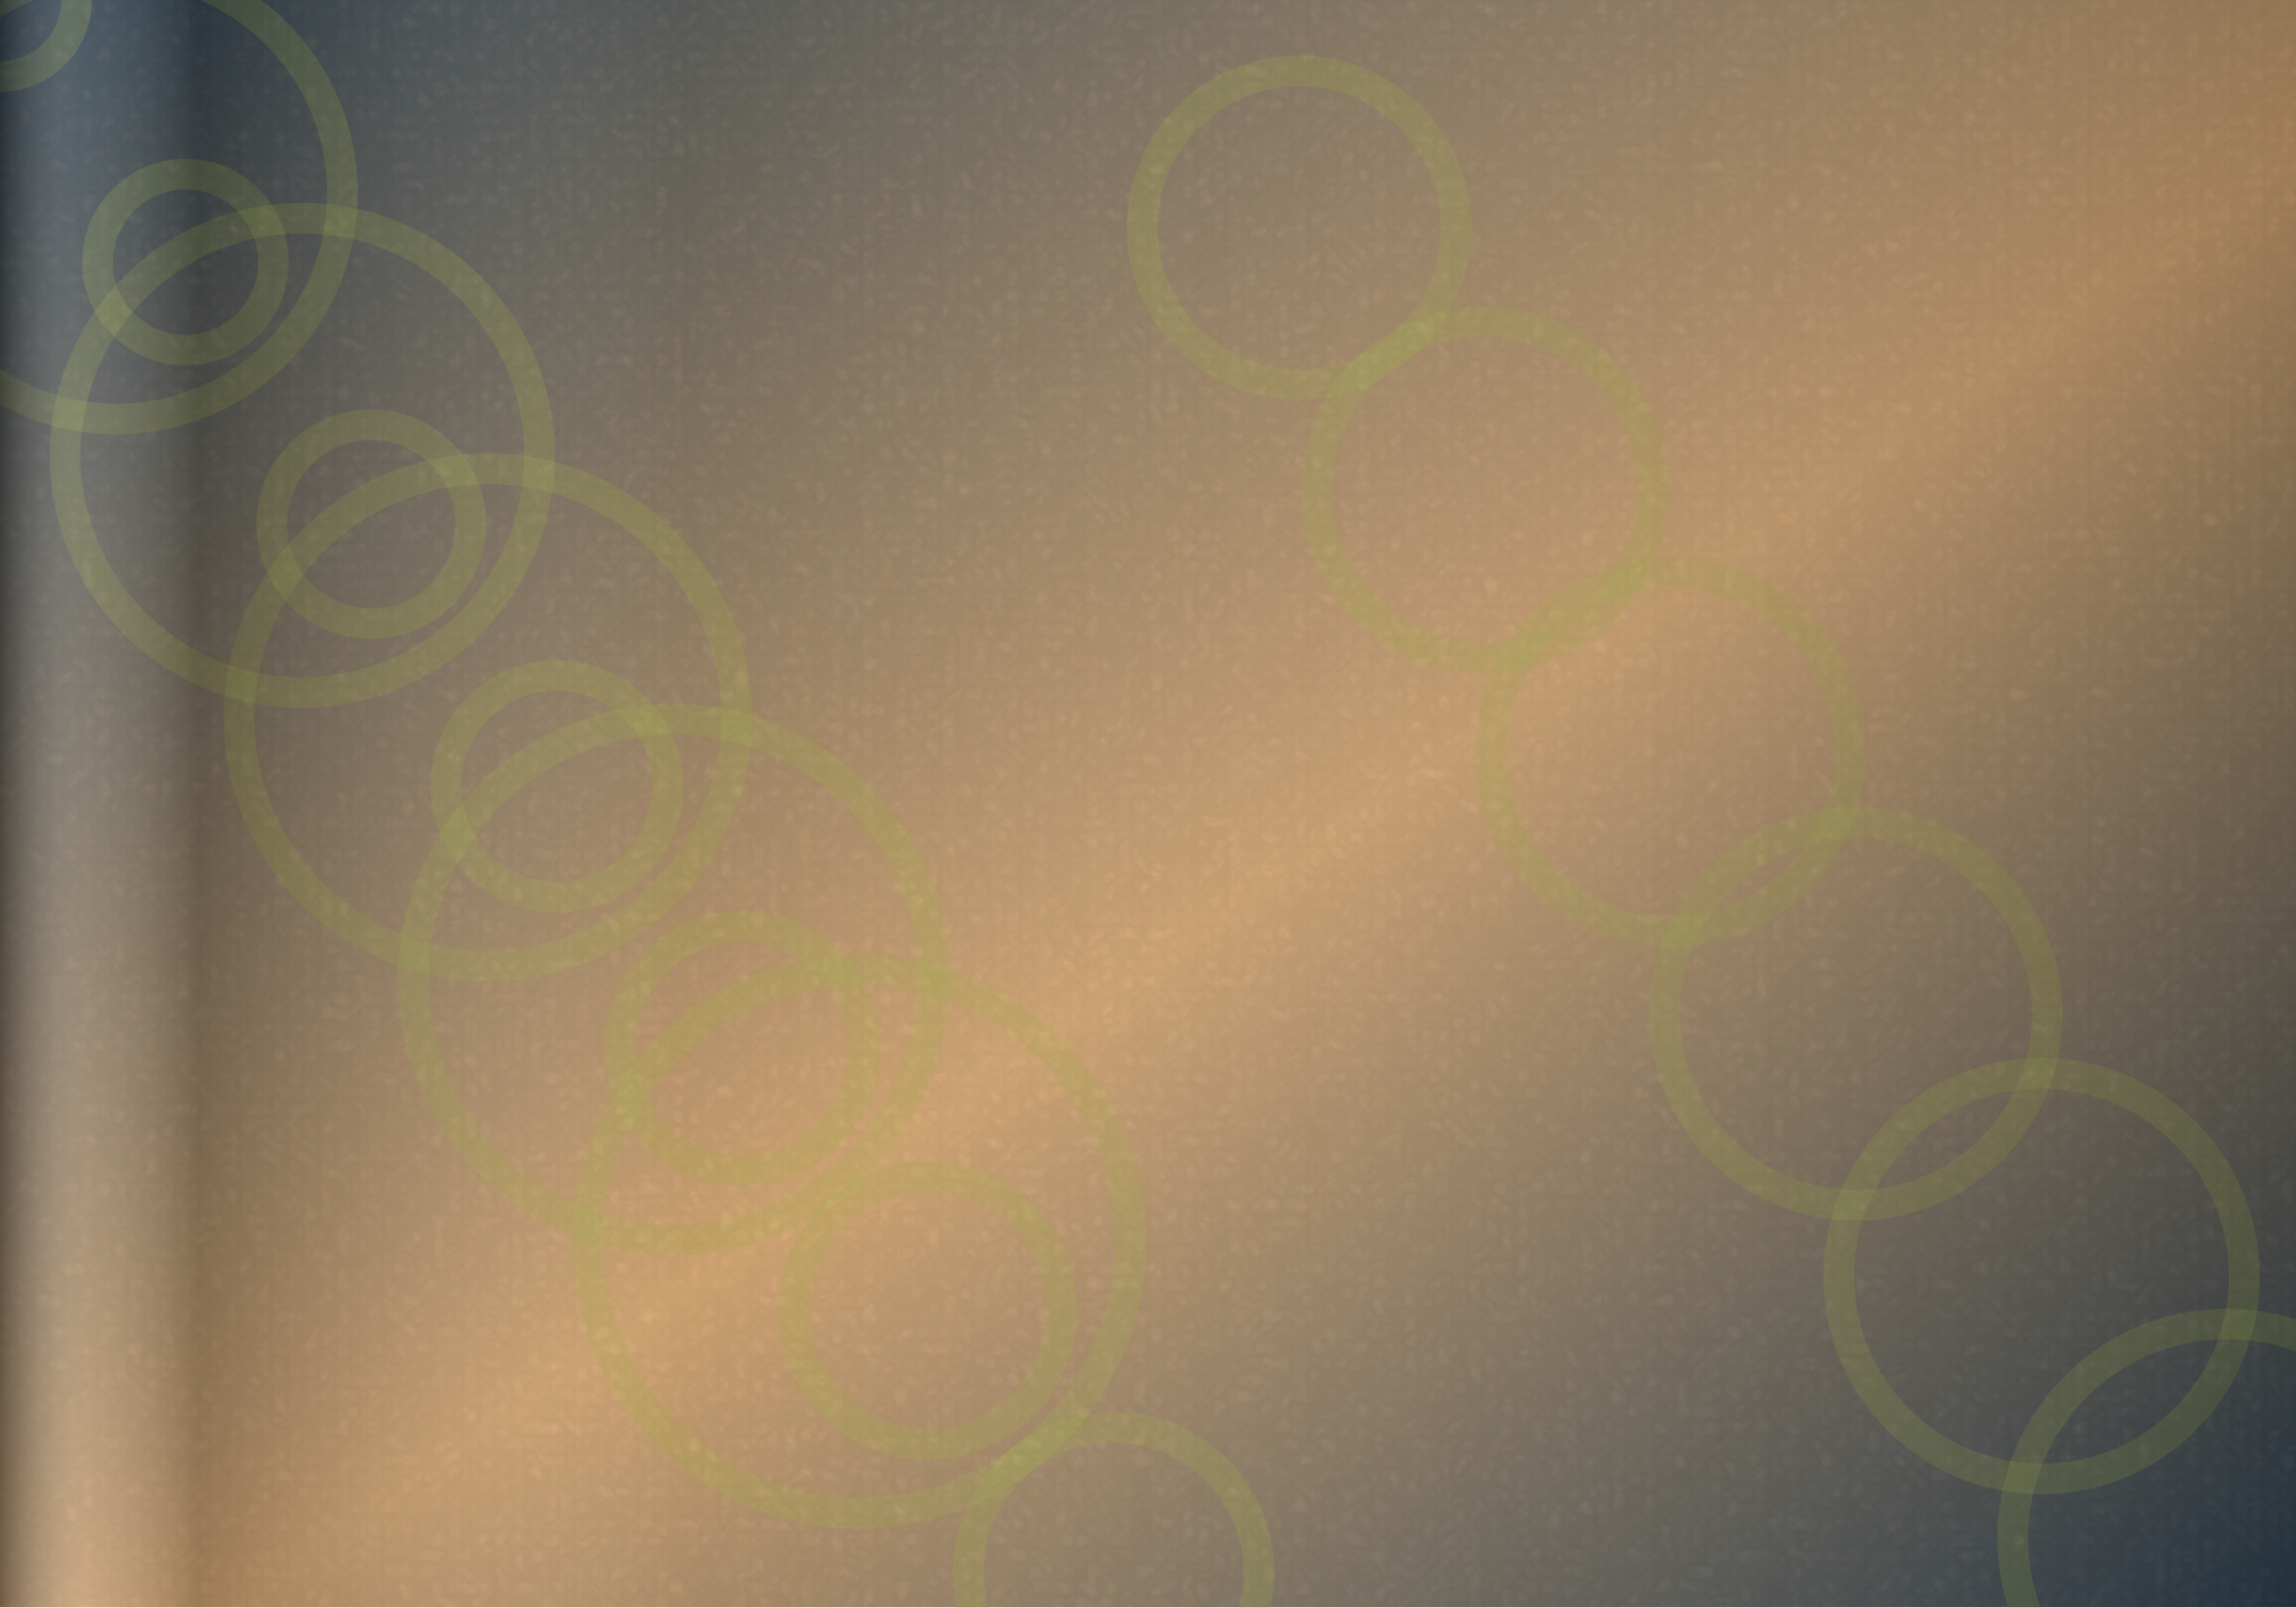
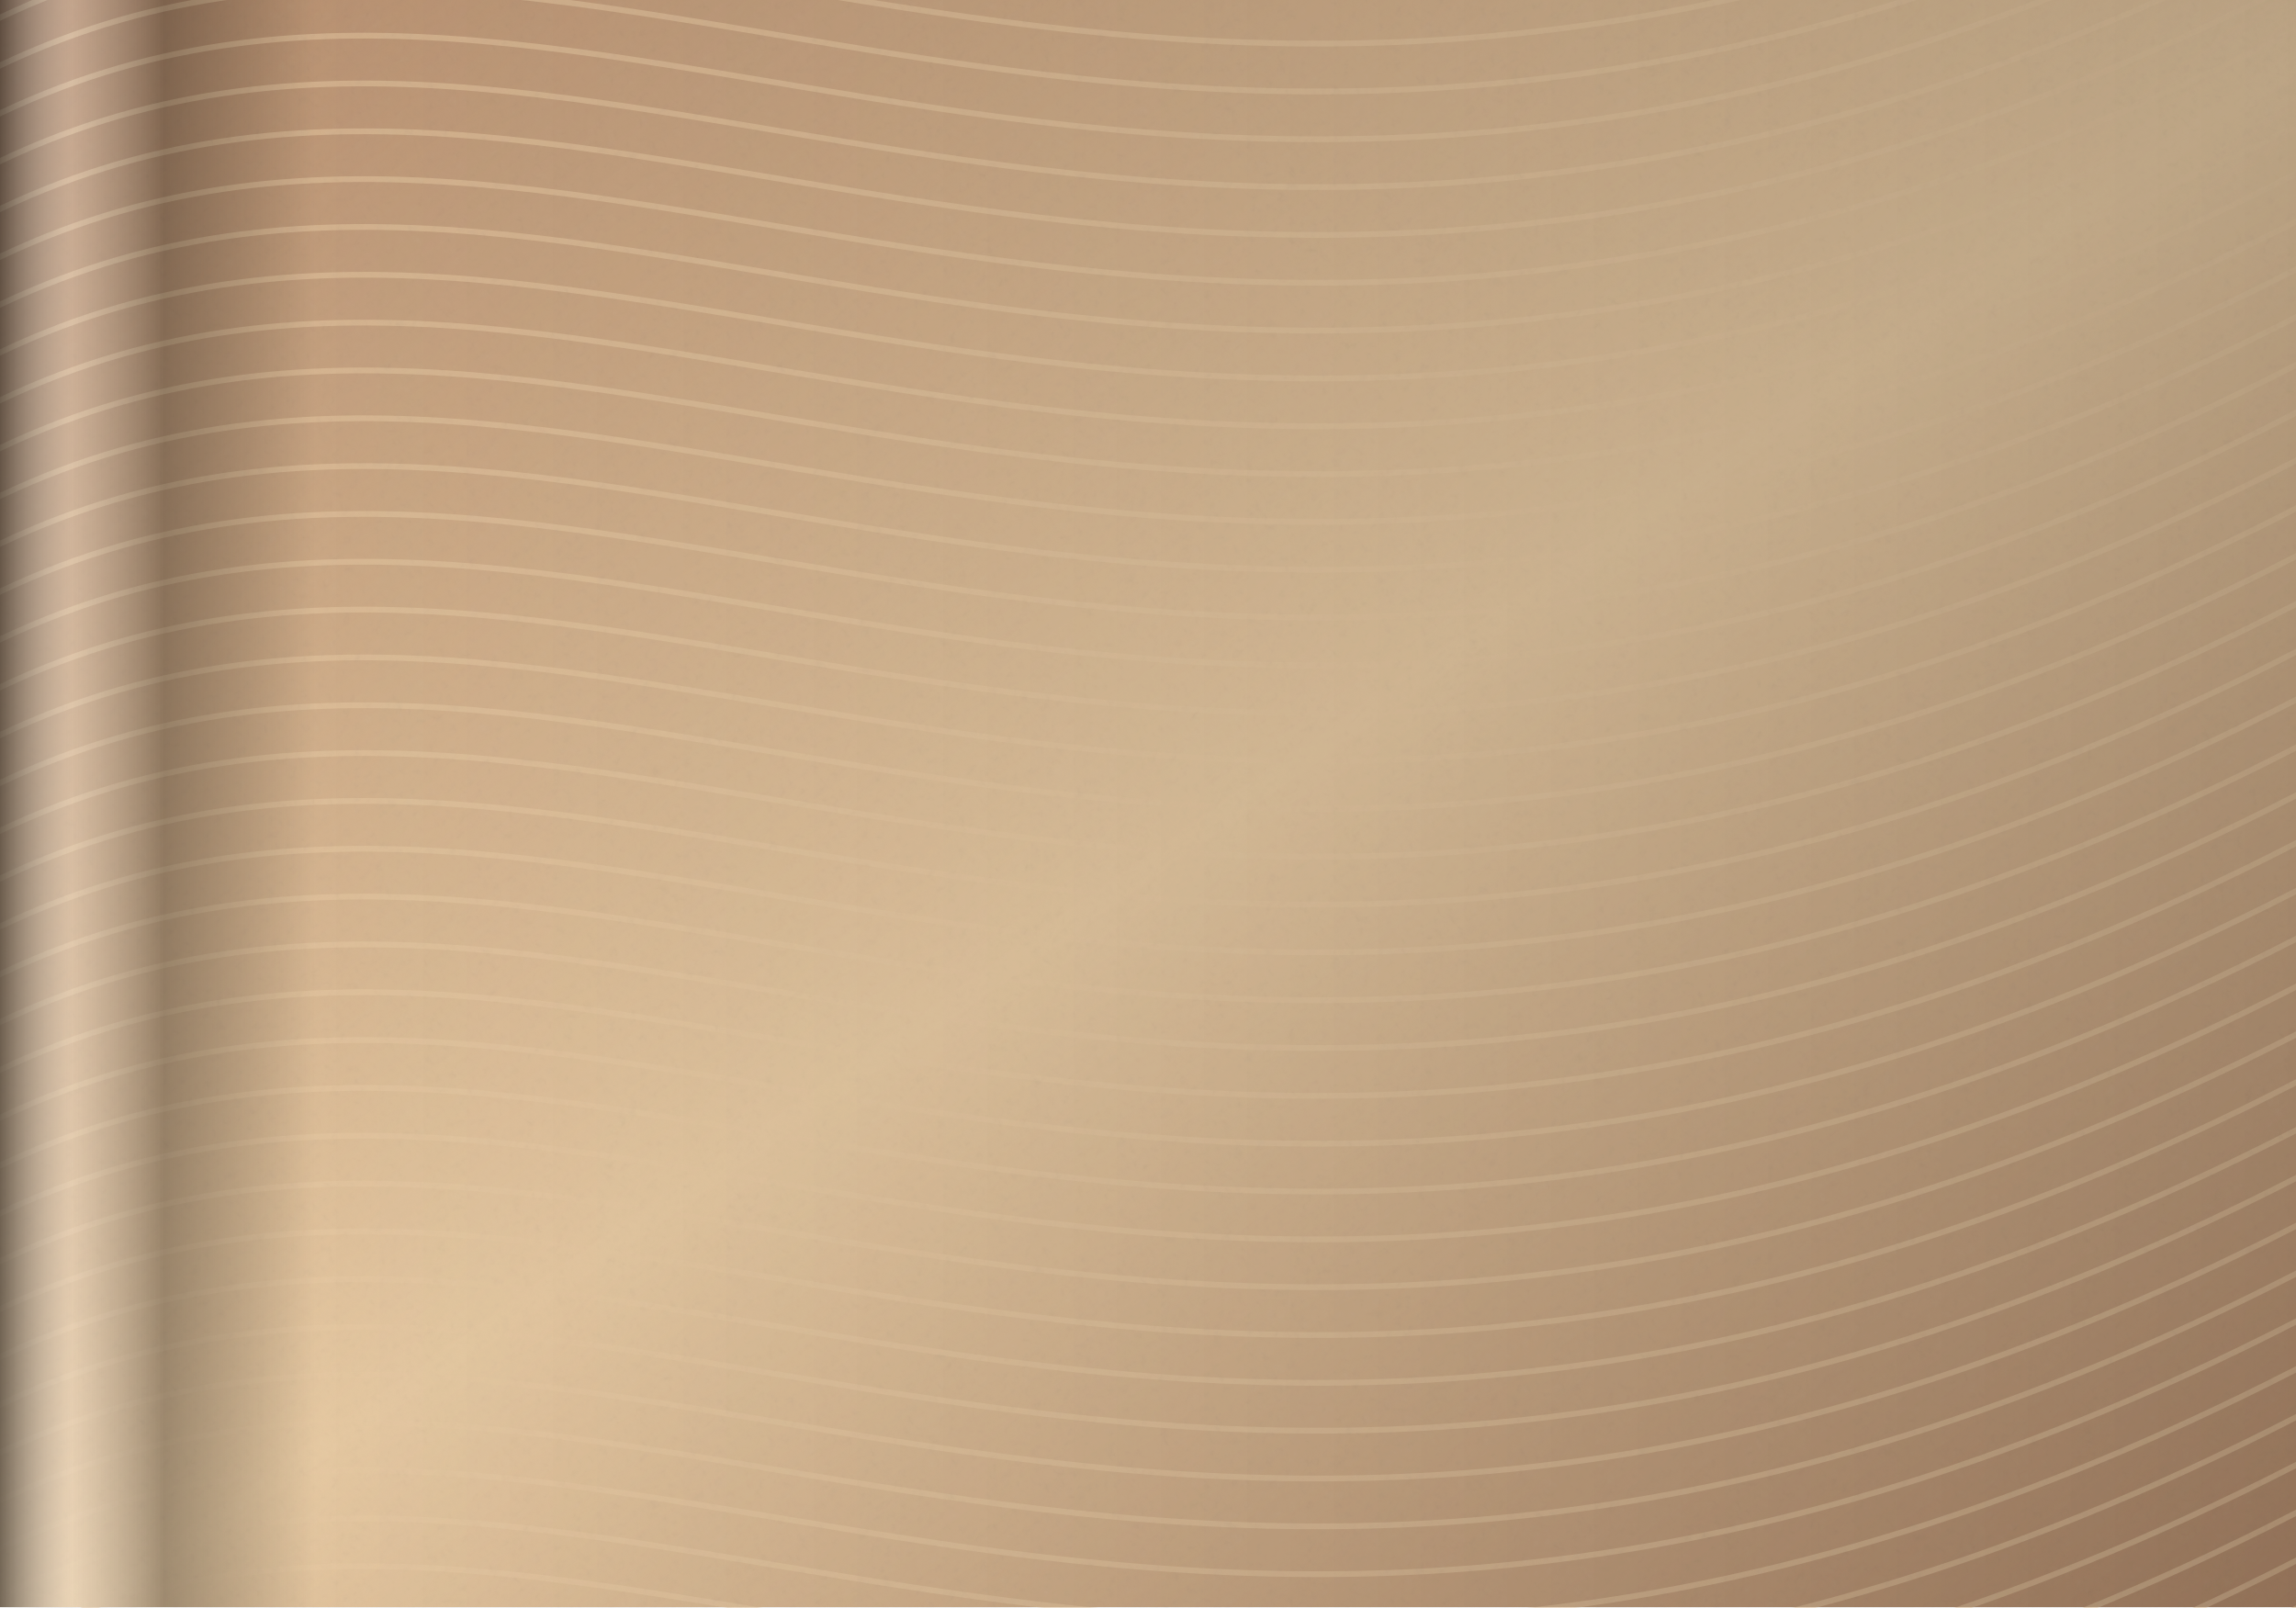
<svg xmlns="http://www.w3.org/2000/svg" width="1200" height="840" viewBox="0 0 1200 840">
  <defs>
-     <linearGradient id="base" x2="1" y2="1">
-       <stop stop-color="#283c4c" />
-       <stop offset=".55" stop-color="#e1ad73" />
-       <stop offset="1" stop-color="#283c4c" />
+     <linearGradient id="base" x2="100%" y2="100%">
+       <stop stop-color="#b08869" />
+       <stop offset=".52" stop-color="#e5c8a1" />
+       <stop offset="1" stop-color="#b08869" />
    </linearGradient>
-     <linearGradient id="light">
-       <stop stop-color="#000" stop-opacity=".5" />
-       <stop offset=".04" stop-color="#fff" stop-opacity=".13" />
-       <stop offset=".09" stop-color="#000" stop-opacity=".22" />
-       <stop offset=".3" stop-color="#fff" stop-opacity="0" />
-       <stop offset="1" stop-color="#000" stop-opacity=".22" />
+     <linearGradient id="spine">
+       <stop stop-color="#000" stop-opacity=".6" />
+       <stop offset=".035" stop-color="#fff" stop-opacity=".22" />
+       <stop offset=".075" stop-color="#000" stop-opacity=".3" />
+       <stop offset=".14" stop-color="#000" stop-opacity="0" />
+       <stop offset="1" stop-color="#000" stop-opacity=".18" />
    </linearGradient>
    <filter id="grain">
-       <feTurbulence baseFrequency="0.12" numOctaves="3" seed="127" stitchTiles="stitch" />
+       <feTurbulence baseFrequency="0.18" numOctaves="2" seed="127" stitchTiles="stitch" />
      <feColorMatrix type="saturate" values="0" />
-       <feBlend in="SourceGraphic" mode="soft-light" />
    </filter>
  </defs>
-   <rect width="1200" height="840" fill="url(#base)" />
-   <g style="filter:hue-rotate(44.333deg)">
-     <circle cx="0" cy="0" r="40" fill="none" stroke="#e1ad73" stroke-width="16" opacity=".22" />
-     <circle cx="97" cy="137" r="46" fill="none" stroke="#e1ad73" stroke-width="16" opacity=".22" />
-     <circle cx="194" cy="274" r="52" fill="none" stroke="#e1ad73" stroke-width="16" opacity=".22" />
-     <circle cx="291" cy="411" r="58" fill="none" stroke="#e1ad73" stroke-width="16" opacity=".22" />
-     <circle cx="388" cy="548" r="64" fill="none" stroke="#e1ad73" stroke-width="16" opacity=".22" />
-     <circle cx="485" cy="685" r="70" fill="none" stroke="#e1ad73" stroke-width="16" opacity=".22" />
-     <circle cx="582" cy="822" r="76" fill="none" stroke="#e1ad73" stroke-width="16" opacity=".22" />
-     <circle cx="679" cy="119" r="82" fill="none" stroke="#e1ad73" stroke-width="16" opacity=".22" />
-     <circle cx="776" cy="256" r="88" fill="none" stroke="#e1ad73" stroke-width="16" opacity=".22" />
-     <circle cx="873" cy="393" r="94" fill="none" stroke="#e1ad73" stroke-width="16" opacity=".22" />
-     <circle cx="970" cy="530" r="100" fill="none" stroke="#e1ad73" stroke-width="16" opacity=".22" />
-     <circle cx="1067" cy="667" r="106" fill="none" stroke="#e1ad73" stroke-width="16" opacity=".22" />
-     <circle cx="1164" cy="804" r="112" fill="none" stroke="#e1ad73" stroke-width="16" opacity=".22" />
-     <circle cx="61" cy="101" r="118" fill="none" stroke="#e1ad73" stroke-width="16" opacity=".22" />
-     <circle cx="158" cy="238" r="124" fill="none" stroke="#e1ad73" stroke-width="16" opacity=".22" />
-     <circle cx="255" cy="375" r="130" fill="none" stroke="#e1ad73" stroke-width="16" opacity=".22" />
-     <circle cx="352" cy="512" r="136" fill="none" stroke="#e1ad73" stroke-width="16" opacity=".22" />
-     <circle cx="449" cy="649" r="142" fill="none" stroke="#e1ad73" stroke-width="16" opacity=".22" />
-   </g>
-   <rect width="1200" height="840" fill="#283c4c" opacity=".13" filter="url(#grain)" />
-   <rect width="1200" height="840" fill="url(#light)" />
+   <rect x="0" y="0" width="1200" height="840" fill="url(#base)" opacity="1" />
+   <path d="M-30 -250C300 -440 600 -60 1230 -400" fill="none" stroke="#e5c8a1" stroke-width="3" opacity="0.5" />
+   <path d="M-30 -225C300 -415 600 -35 1230 -375" fill="none" stroke="#e5c8a1" stroke-width="3" opacity="0.5" />
+   <path d="M-30 -200C300 -390 600 -10 1230 -350" fill="none" stroke="#e5c8a1" stroke-width="3" opacity="0.5" />
+   <path d="M-30 -175C300 -365 600 15 1230 -325" fill="none" stroke="#e5c8a1" stroke-width="3" opacity="0.5" />
+   <path d="M-30 -150C300 -340 600 40 1230 -300" fill="none" stroke="#e5c8a1" stroke-width="3" opacity="0.5" />
+   <path d="M-30 -125C300 -315 600 65 1230 -275" fill="none" stroke="#e5c8a1" stroke-width="3" opacity="0.5" />
+   <path d="M-30 -100C300 -290 600 90 1230 -250" fill="none" stroke="#e5c8a1" stroke-width="3" opacity="0.5" />
+   <path d="M-30 -75C300 -265 600 115 1230 -225" fill="none" stroke="#e5c8a1" stroke-width="3" opacity="0.5" />
+   <path d="M-30 -50C300 -240 600 140 1230 -200" fill="none" stroke="#e5c8a1" stroke-width="3" opacity="0.5" />
+   <path d="M-30 -25C300 -215 600 165 1230 -175" fill="none" stroke="#e5c8a1" stroke-width="3" opacity="0.5" />
+   <path d="M-30 0C300 -190 600 190 1230 -150" fill="none" stroke="#e5c8a1" stroke-width="3" opacity="0.5" />
+   <path d="M-30 25C300 -165 600 215 1230 -125" fill="none" stroke="#e5c8a1" stroke-width="3" opacity="0.5" />
+   <path d="M-30 50C300 -140 600 240 1230 -100" fill="none" stroke="#e5c8a1" stroke-width="3" opacity="0.5" />
+   <path d="M-30 75C300 -115 600 265 1230 -75" fill="none" stroke="#e5c8a1" stroke-width="3" opacity="0.5" />
+   <path d="M-30 100C300 -90 600 290 1230 -50" fill="none" stroke="#e5c8a1" stroke-width="3" opacity="0.5" />
+   <path d="M-30 125C300 -65 600 315 1230 -25" fill="none" stroke="#e5c8a1" stroke-width="3" opacity="0.5" />
+   <path d="M-30 150C300 -40 600 340 1230 0" fill="none" stroke="#e5c8a1" stroke-width="3" opacity="0.5" />
+   <path d="M-30 175C300 -15 600 365 1230 25" fill="none" stroke="#e5c8a1" stroke-width="3" opacity="0.5" />
+   <path d="M-30 200C300 10 600 390 1230 50" fill="none" stroke="#e5c8a1" stroke-width="3" opacity="0.5" />
+   <path d="M-30 225C300 35 600 415 1230 75" fill="none" stroke="#e5c8a1" stroke-width="3" opacity="0.5" />
+   <path d="M-30 250C300 60 600 440 1230 100" fill="none" stroke="#e5c8a1" stroke-width="3" opacity="0.5" />
+   <path d="M-30 275C300 85 600 465 1230 125" fill="none" stroke="#e5c8a1" stroke-width="3" opacity="0.5" />
+   <path d="M-30 300C300 110 600 490 1230 150" fill="none" stroke="#e5c8a1" stroke-width="3" opacity="0.5" />
+   <path d="M-30 325C300 135 600 515 1230 175" fill="none" stroke="#e5c8a1" stroke-width="3" opacity="0.5" />
+   <path d="M-30 350C300 160 600 540 1230 200" fill="none" stroke="#e5c8a1" stroke-width="3" opacity="0.5" />
+   <path d="M-30 375C300 185 600 565 1230 225" fill="none" stroke="#e5c8a1" stroke-width="3" opacity="0.5" />
+   <path d="M-30 400C300 210 600 590 1230 250" fill="none" stroke="#e5c8a1" stroke-width="3" opacity="0.5" />
+   <path d="M-30 425C300 235 600 615 1230 275" fill="none" stroke="#e5c8a1" stroke-width="3" opacity="0.5" />
+   <path d="M-30 450C300 260 600 640 1230 300" fill="none" stroke="#e5c8a1" stroke-width="3" opacity="0.5" />
+   <path d="M-30 475C300 285 600 665 1230 325" fill="none" stroke="#e5c8a1" stroke-width="3" opacity="0.5" />
+   <path d="M-30 500C300 310 600 690 1230 350" fill="none" stroke="#e5c8a1" stroke-width="3" opacity="0.5" />
+   <path d="M-30 525C300 335 600 715 1230 375" fill="none" stroke="#e5c8a1" stroke-width="3" opacity="0.5" />
+   <path d="M-30 550C300 360 600 740 1230 400" fill="none" stroke="#e5c8a1" stroke-width="3" opacity="0.5" />
+   <path d="M-30 575C300 385 600 765 1230 425" fill="none" stroke="#e5c8a1" stroke-width="3" opacity="0.5" />
+   <path d="M-30 600C300 410 600 790 1230 450" fill="none" stroke="#e5c8a1" stroke-width="3" opacity="0.5" />
+   <path d="M-30 625C300 435 600 815 1230 475" fill="none" stroke="#e5c8a1" stroke-width="3" opacity="0.5" />
+   <path d="M-30 650C300 460 600 840 1230 500" fill="none" stroke="#e5c8a1" stroke-width="3" opacity="0.5" />
+   <path d="M-30 675C300 485 600 865 1230 525" fill="none" stroke="#e5c8a1" stroke-width="3" opacity="0.5" />
+   <path d="M-30 700C300 510 600 890 1230 550" fill="none" stroke="#e5c8a1" stroke-width="3" opacity="0.5" />
+   <path d="M-30 725C300 535 600 915 1230 575" fill="none" stroke="#e5c8a1" stroke-width="3" opacity="0.5" />
+   <path d="M-30 750C300 560 600 940 1230 600" fill="none" stroke="#e5c8a1" stroke-width="3" opacity="0.5" />
+   <path d="M-30 775C300 585 600 965 1230 625" fill="none" stroke="#e5c8a1" stroke-width="3" opacity="0.5" />
+   <path d="M-30 800C300 610 600 990 1230 650" fill="none" stroke="#e5c8a1" stroke-width="3" opacity="0.5" />
+   <path d="M-30 825C300 635 600 1015 1230 675" fill="none" stroke="#e5c8a1" stroke-width="3" opacity="0.5" />
+   <path d="M-30 850C300 660 600 1040 1230 700" fill="none" stroke="#e5c8a1" stroke-width="3" opacity="0.5" />
+   <path d="M-30 875C300 685 600 1065 1230 725" fill="none" stroke="#e5c8a1" stroke-width="3" opacity="0.5" />
+   <path d="M-30 900C300 710 600 1090 1230 750" fill="none" stroke="#e5c8a1" stroke-width="3" opacity="0.5" />
+   <path d="M-30 925C300 735 600 1115 1230 775" fill="none" stroke="#e5c8a1" stroke-width="3" opacity="0.5" />
+   <path d="M-30 950C300 760 600 1140 1230 800" fill="none" stroke="#e5c8a1" stroke-width="3" opacity="0.5" />
+   <path d="M-30 975C300 785 600 1165 1230 825" fill="none" stroke="#e5c8a1" stroke-width="3" opacity="0.5" />
+   <path d="M-30 1000C300 810 600 1190 1230 850" fill="none" stroke="#e5c8a1" stroke-width="3" opacity="0.5" />
+   <path d="M-30 1025C300 835 600 1215 1230 875" fill="none" stroke="#e5c8a1" stroke-width="3" opacity="0.5" />
+   <path d="M-30 1050C300 860 600 1240 1230 900" fill="none" stroke="#e5c8a1" stroke-width="3" opacity="0.5" />
+   <path d="M-30 1075C300 885 600 1265 1230 925" fill="none" stroke="#e5c8a1" stroke-width="3" opacity="0.5" />
+   <path d="M-30 1100C300 910 600 1290 1230 950" fill="none" stroke="#e5c8a1" stroke-width="3" opacity="0.5" />
+   <path d="M-30 1125C300 935 600 1315 1230 975" fill="none" stroke="#e5c8a1" stroke-width="3" opacity="0.5" />
+   <path d="M-30 1150C300 960 600 1340 1230 1000" fill="none" stroke="#e5c8a1" stroke-width="3" opacity="0.5" />
+   <path d="M-30 1175C300 985 600 1365 1230 1025" fill="none" stroke="#e5c8a1" stroke-width="3" opacity="0.5" />
+   <path d="M-30 1200C300 1010 600 1390 1230 1050" fill="none" stroke="#e5c8a1" stroke-width="3" opacity="0.5" />
+   <path d="M-30 1225C300 1035 600 1415 1230 1075" fill="none" stroke="#e5c8a1" stroke-width="3" opacity="0.5" />
+   <path d="M-30 1250C300 1060 600 1440 1230 1100" fill="none" stroke="#e5c8a1" stroke-width="3" opacity="0.5" />
+   <path d="M-30 1275C300 1085 600 1465 1230 1125" fill="none" stroke="#e5c8a1" stroke-width="3" opacity="0.5" />
+   <path d="M-30 1300C300 1110 600 1490 1230 1150" fill="none" stroke="#e5c8a1" stroke-width="3" opacity="0.5" />
+   <path d="M-30 1325C300 1135 600 1515 1230 1175" fill="none" stroke="#e5c8a1" stroke-width="3" opacity="0.5" />
+   <path d="M-30 1350C300 1160 600 1540 1230 1200" fill="none" stroke="#e5c8a1" stroke-width="3" opacity="0.5" />
+   <rect x="0" y="0" width="1200" height="840" fill="#fff" opacity="0.055" filter="url(#grain)" />
+   <rect x="0" y="0" width="1200" height="840" fill="url(#spine)" opacity="1" />
</svg>
